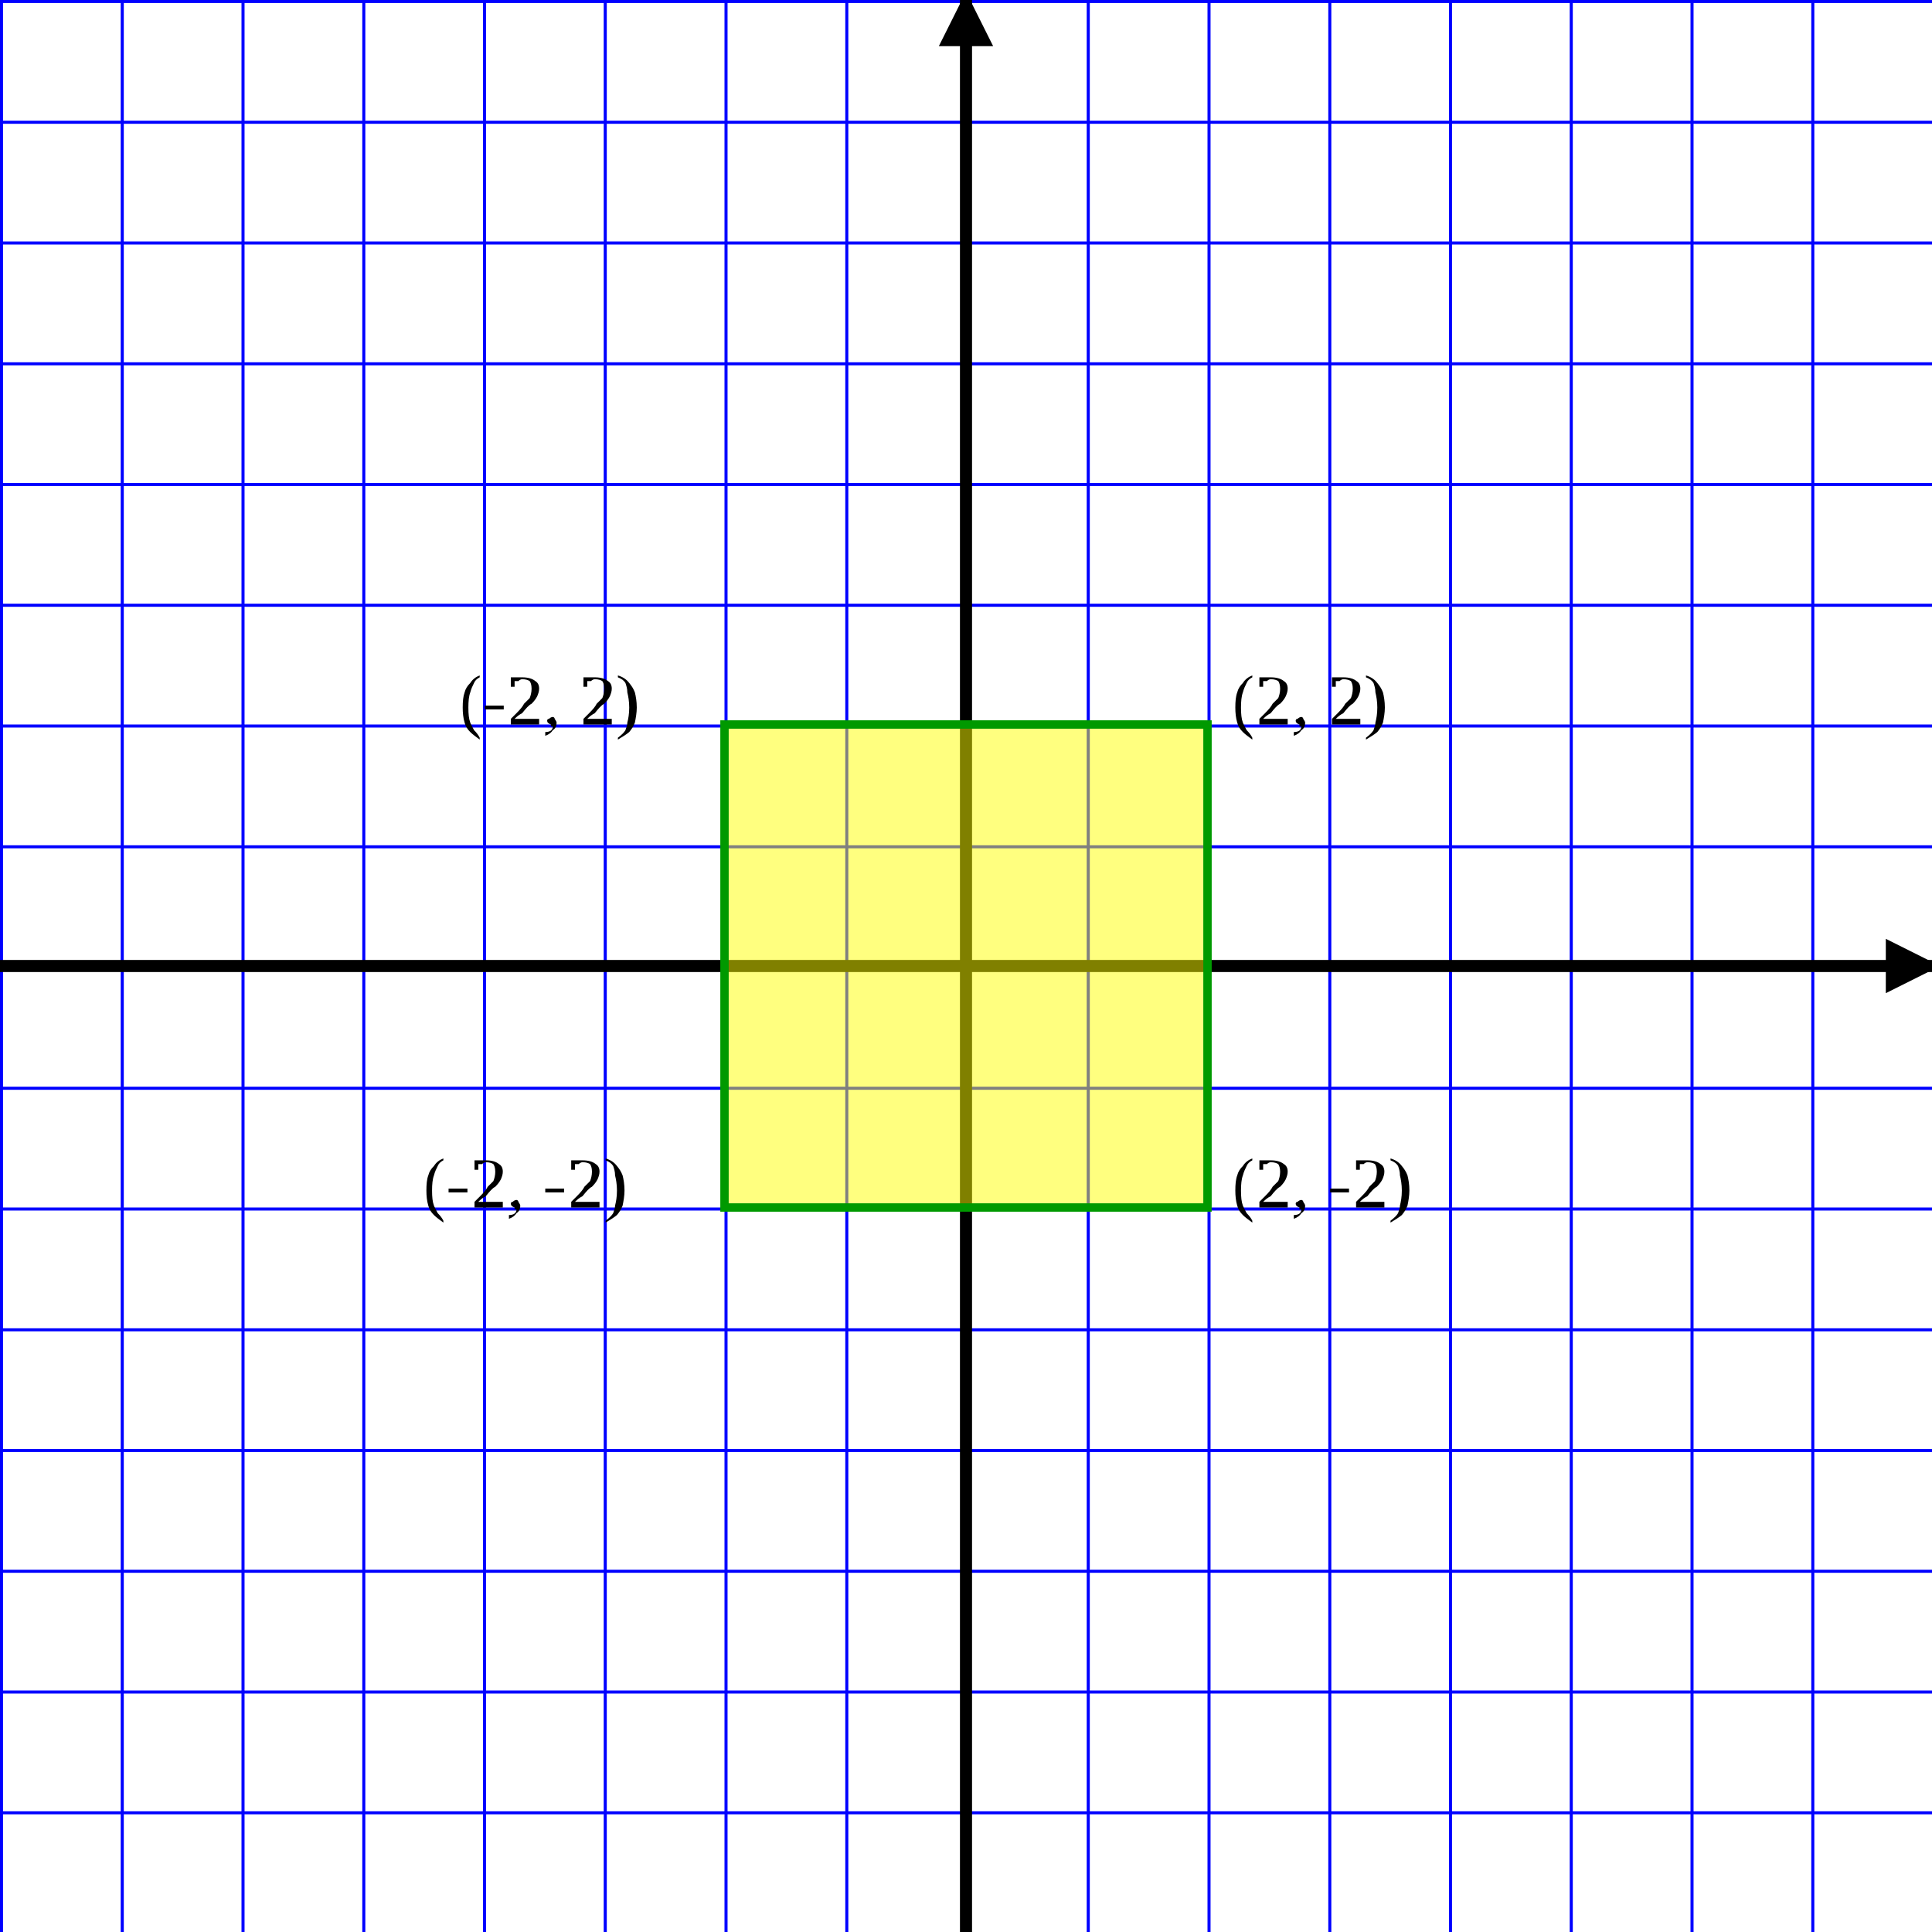
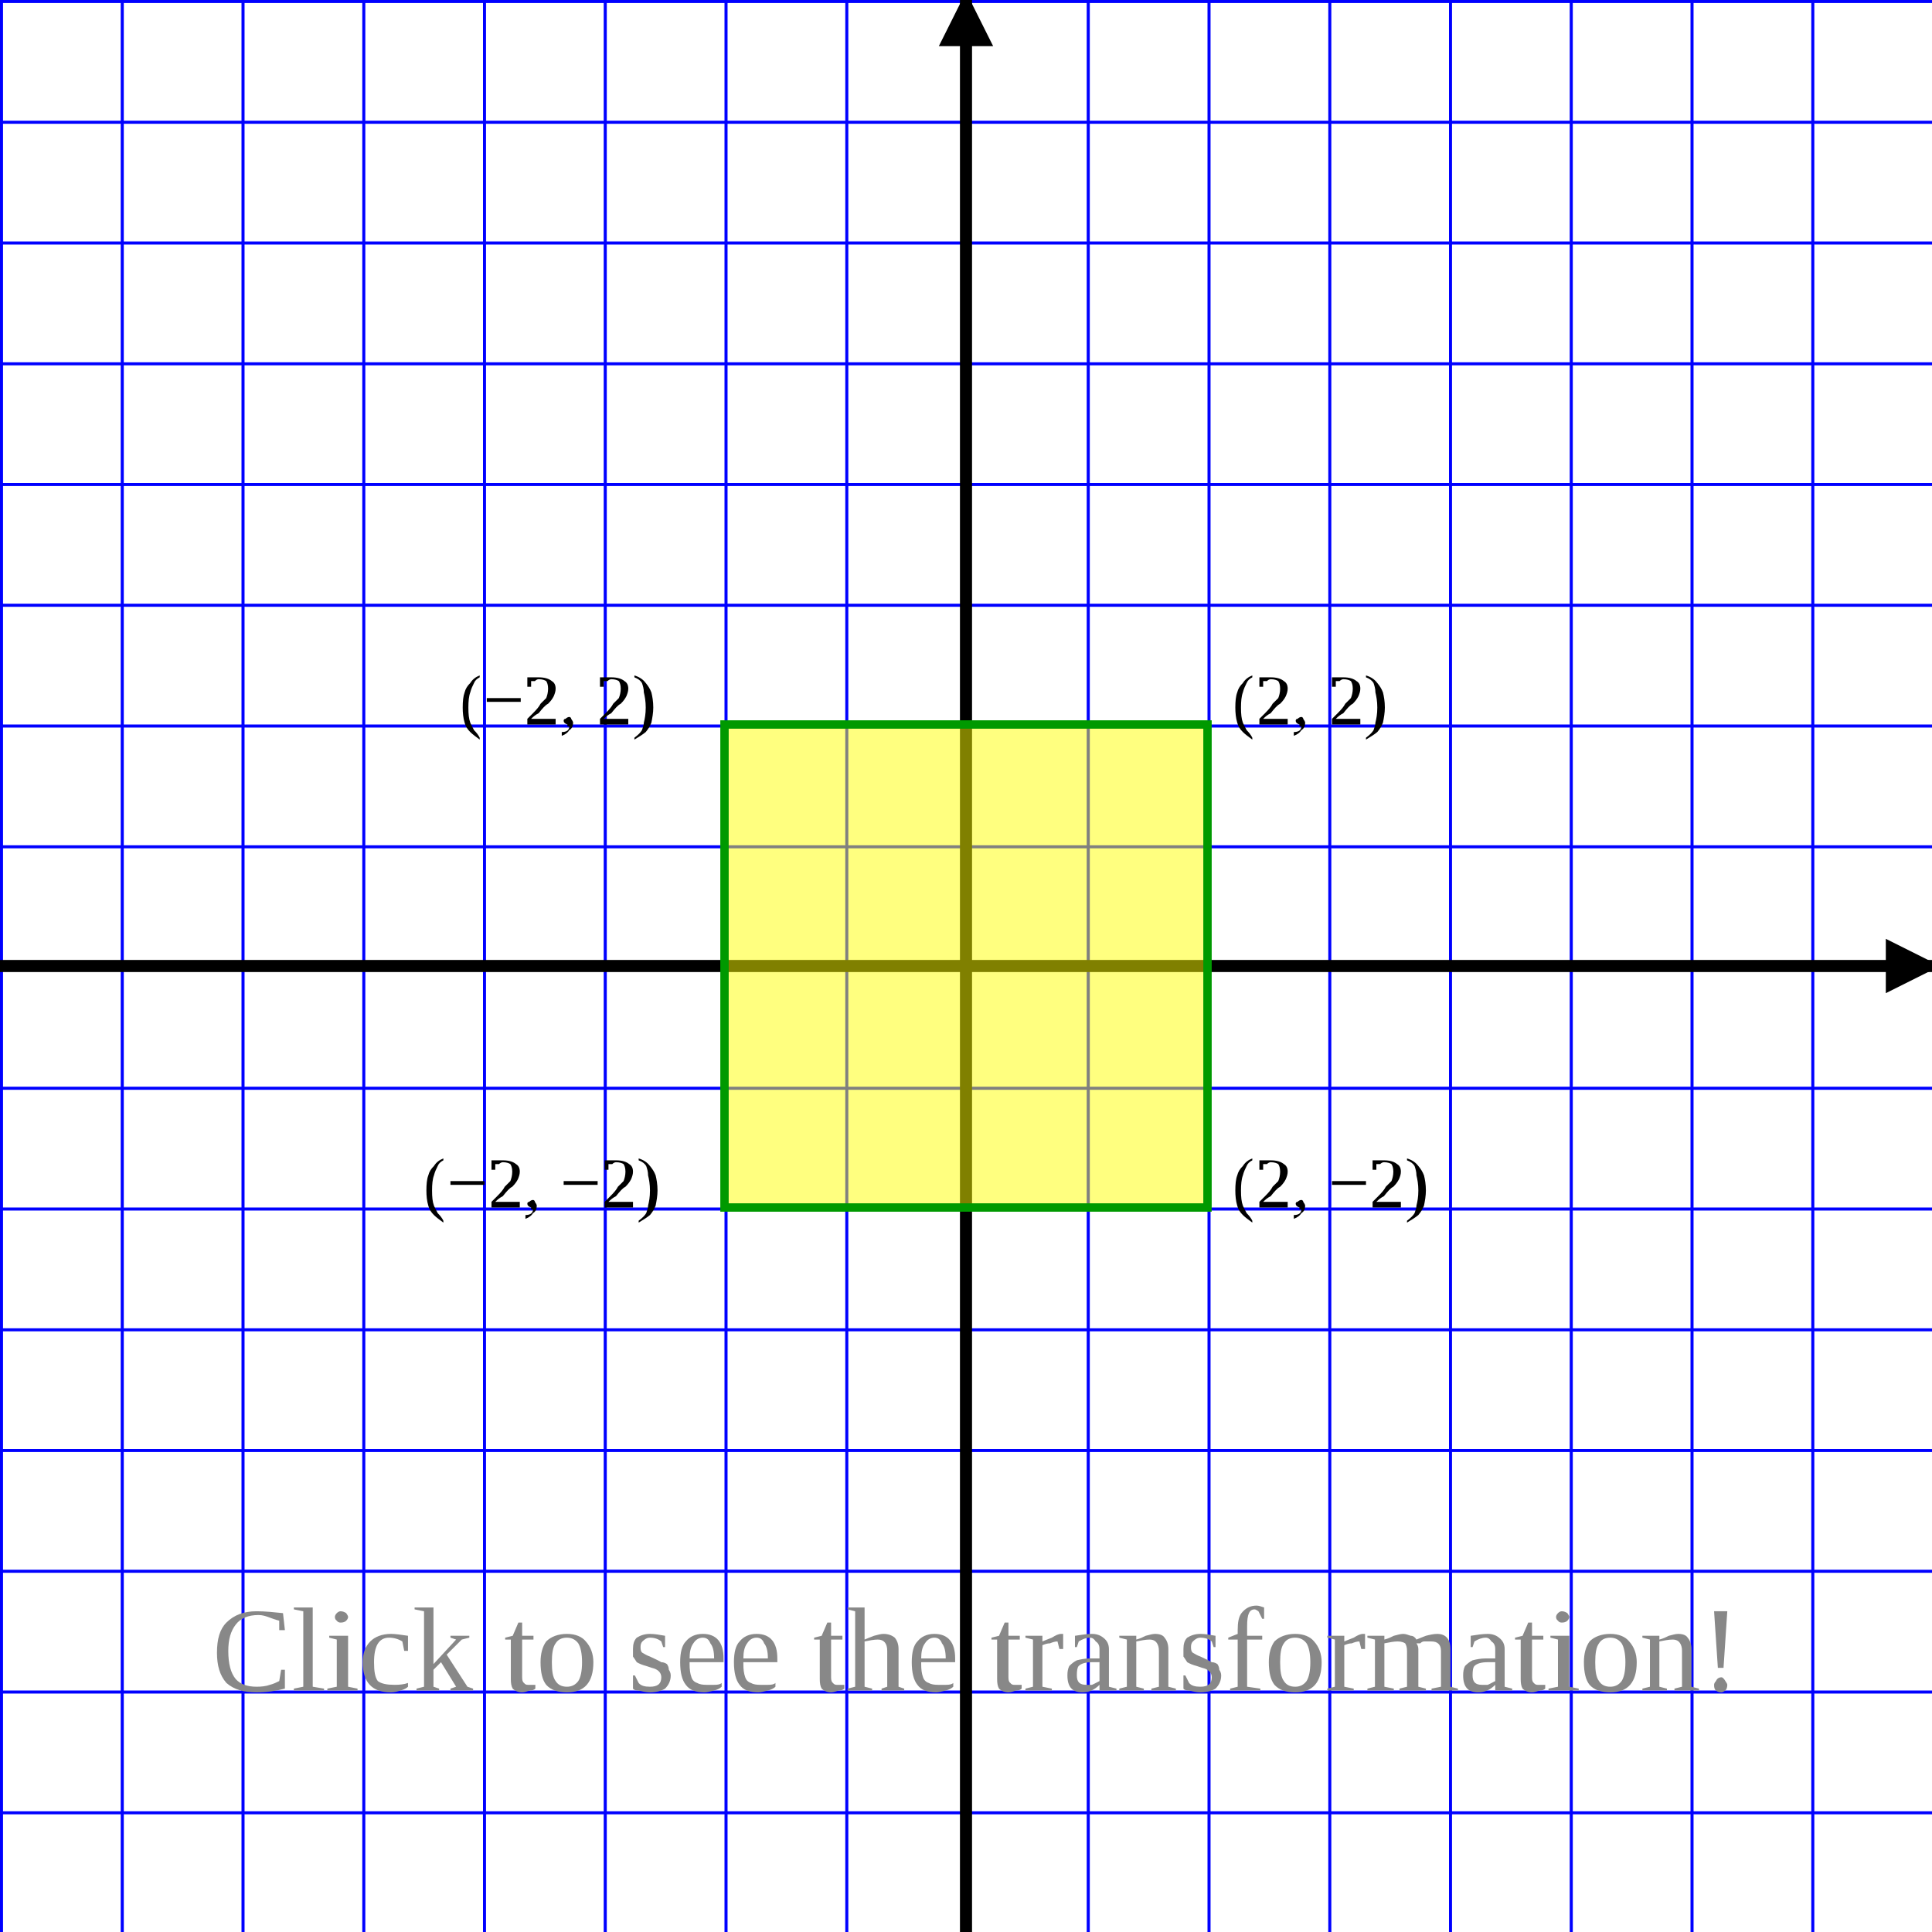
<svg xmlns="http://www.w3.org/2000/svg" width="6in" height="6in" viewBox="0 0 16 16" style="background-color: Cornsilk">"
-   <defs>
+     <defs>
    <pattern id="grid" width="1" height="1" patternUnits="userSpaceOnUse">
      <path d="M 1 0 L 0 0 0 1" fill="none" stroke="blue" stroke-width="0.05" />
    </pattern>
    <marker id="arrow" viewBox="0 0 10 10" refX="8.5" refY="5" markerUnits="strokeWidth" markerWidth="6" markerHeight="4.5" orient="auto">
      <path d="M 0 0 L 10 5 L 0 10 z" />
    </marker>
  </defs>
-   <rect width="100%" height="100%" fill="url(#grid)" />
-   <g transform="translate(8, 8) scale(1, -1)">
-     <line x1="-8" y1="0" x2="8" y2="0" marker-end="url(#arrow)" stroke="black" stroke-width="0.1" />
-     <line x1="0" y1="-8" x2="0" y2="8" marker-end="url(#arrow)" stroke="black" stroke-width="0.1" />
-     <rect x="-2" y="-2" width="4" height="4" stroke-width="2.5" vector-effect="non-scaling-stroke" stroke="#009900" fill="yellow" style="fill-opacity: 0.5;">
-       <animateTransform id="AtoB" attributeName="transform" type="scale" from="1, 1" to="2, 2" begin="accessKey(1)" dur="1s" fill="freeze" />
-       <animateTransform id="BtoA" attributeName="transform" type="scale" to="1, 1" begin="accessKey(r)" dur="0.25s" fill="freeze" />
-     </rect>
-     <text x="2.2" y="-2" transform="scale(1, -1)" font-size="0.6">(2, 2)
-       <set attributeType="CSS" attributeName="visibility" to="hidden" begin="AtoB.begin" />
-       <set attributeType="CSS" attributeName="visibility" to="visible" begin="BtoA.end" />
-     </text>
-     <text x="-4.2" y="-2" transform="scale(1, -1)" font-size="0.6">(-2, 2)
-       <set attributeType="CSS" attributeName="visibility" to="hidden" begin="AtoB.begin" />
-       <set attributeType="CSS" attributeName="visibility" to="visible" begin="BtoA.end" />
-     </text>
-     <text x="-4.5" y="2" transform="scale(1, -1)" font-size="0.6">(-2, -2)
-       <set attributeType="CSS" attributeName="visibility" to="hidden" begin="AtoB.begin" />
-       <set attributeType="CSS" attributeName="visibility" to="visible" begin="BtoA.end" />
-     </text>
-     <text x="2.2" y="2" transform="scale(1, -1)" font-size="0.6">(2, -2)
-       <set attributeType="CSS" attributeName="visibility" to="hidden" begin="AtoB.begin" />
-       <set attributeType="CSS" attributeName="visibility" to="visible" begin="BtoA.end" />
-     </text>
-     <text x="4.2" y="-4" transform="scale(1, -1)" font-size="0.6" visibility="hidden">(4, 4)
-       <set attributeType="CSS" attributeName="visibility" to="visible" begin="AtoB.end" />
-       <set attributeType="CSS" attributeName="visibility" to="hidden" begin="BtoA.begin" />
-     </text>
-     <text x="-6.4" y="-4" transform="scale(1, -1)" font-size="0.6" visibility="hidden">(-4, 4)
-       <set attributeType="CSS" attributeName="visibility" to="visible" begin="AtoB.end" />
-       <set attributeType="CSS" attributeName="visibility" to="hidden" begin="BtoA.begin" />
-     </text>
-     <text x="-6.6" y="4" transform="scale(1, -1)" font-size="0.6" visibility="hidden">(-4, -4)
-       <set attributeType="CSS" attributeName="visibility" to="visible" begin="AtoB.end" />
-       <set attributeType="CSS" attributeName="visibility" to="hidden" begin="BtoA.begin" />
-     </text>
-     <text x="4.2" y="4" transform="scale(1, -1)" font-size="0.6" visibility="hidden">(4, -4)
-       <set attributeType="CSS" attributeName="visibility" to="visible" begin="AtoB.end" />
-       <set attributeType="CSS" attributeName="visibility" to="hidden" begin="BtoA.begin" />
-     </text>
+   <g>
+     <rect width="100%" height="100%" fill="url(#grid)" />
+     <text style="fill: #888888" x="1.75" y="14" font-size="1">Click to see the transformation!</text>
+     <g transform="translate(8, 8) scale(1, -1)">
+       <line x1="-8" y1="0" x2="8" y2="0" marker-end="url(#arrow)" stroke="black" stroke-width="0.1" />
+       <line x1="0" y1="-8" x2="0" y2="8" marker-end="url(#arrow)" stroke="black" stroke-width="0.1" />
+       <rect x="-2" y="-2" width="4" height="4" stroke-width="2.5" vector-effect="non-scaling-stroke" stroke="#009900" fill="yellow" style="fill-opacity: 0.5;">
+         <animateTransform id="AtoB" attributeName="transform" type="scale" from="1, 1" to="2, 2" dur="1s" fill="freeze" begin="indefinite" />
+         <animateTransform id="BtoA" attributeName="transform" type="scale" to="1, 1" dur="0.25s" fill="freeze" begin="indefinite" />
+       </rect>
+       <text x="2.2" y="-2" transform="scale(1, -1)" font-size="0.6">(2, 2)
+                 <set attributeType="CSS" attributeName="visibility" to="hidden" begin="AtoB.begin" fill="freeze" dur="0.1s" />
+         <set attributeType="CSS" attributeName="visibility" to="visible" begin="BtoA.end" fill="freeze" dur="0.1s" />
+       </text>
+       <text x="-4.2" y="-2" transform="scale(1, -1)" font-size="0.6">(−2, 2)
+                 <set attributeType="CSS" attributeName="visibility" to="hidden" begin="AtoB.begin" fill="freeze" dur="0.1s" />
+         <set attributeType="CSS" attributeName="visibility" to="visible" begin="BtoA.end" fill="freeze" dur="0.1s" />
+       </text>
+       <text x="-4.5" y="2" transform="scale(1, -1)" font-size="0.6">(−2, −2)
+                 <set attributeType="CSS" attributeName="visibility" to="hidden" begin="AtoB.begin" fill="freeze" dur="0.1s" />
+         <set attributeType="CSS" attributeName="visibility" to="visible" begin="BtoA.end" fill="freeze" dur="0.1s" />
+       </text>
+       <text x="2.2" y="2" transform="scale(1, -1)" font-size="0.6">(2, −2)
+                 <set attributeType="CSS" attributeName="visibility" to="hidden" begin="AtoB.begin" fill="freeze" dur="0.1s" />
+         <set attributeType="CSS" attributeName="visibility" to="visible" begin="BtoA.end" fill="freeze" dur="0.1s" />
+       </text>
+       <text x="4.2" y="-4" transform="scale(1, -1)" font-size="0.6" visibility="hidden">(4, 4)
+                 <set attributeType="CSS" attributeName="visibility" to="visible" begin="AtoB.end" fill="freeze" dur="0.1s" />
+         <set attributeType="CSS" attributeName="visibility" to="hidden" begin="BtoA.begin" fill="freeze" dur="0.1s" />
+       </text>
+       <text x="-6.4" y="-4" transform="scale(1, -1)" font-size="0.6" visibility="hidden">(−4, 4)
+                 <set attributeType="CSS" attributeName="visibility" to="visible" begin="AtoB.end" fill="freeze" dur="0.1s" />
+         <set attributeType="CSS" attributeName="visibility" to="hidden" begin="BtoA.begin" fill="freeze" dur="0.1s" />
+       </text>
+       <text x="-6.6" y="4" transform="scale(1, -1)" font-size="0.6" visibility="hidden">(−4, −4)
+                 <set attributeType="CSS" attributeName="visibility" to="visible" begin="AtoB.end" fill="freeze" dur="0.1s" />
+         <set attributeType="CSS" attributeName="visibility" to="hidden" begin="BtoA.begin" fill="freeze" dur="0.1s" />
+       </text>
+       <text x="4.2" y="4" transform="scale(1, -1)" font-size="0.6" visibility="hidden">(4, −4)
+                 <set attributeType="CSS" attributeName="visibility" to="visible" begin="AtoB.end" fill="freeze" dur="0.1s" />
+         <set attributeType="CSS" attributeName="visibility" to="hidden" begin="BtoA.begin" fill="freeze" dur="0.1s" />
+       </text>
+     </g>
  </g>
</svg>
